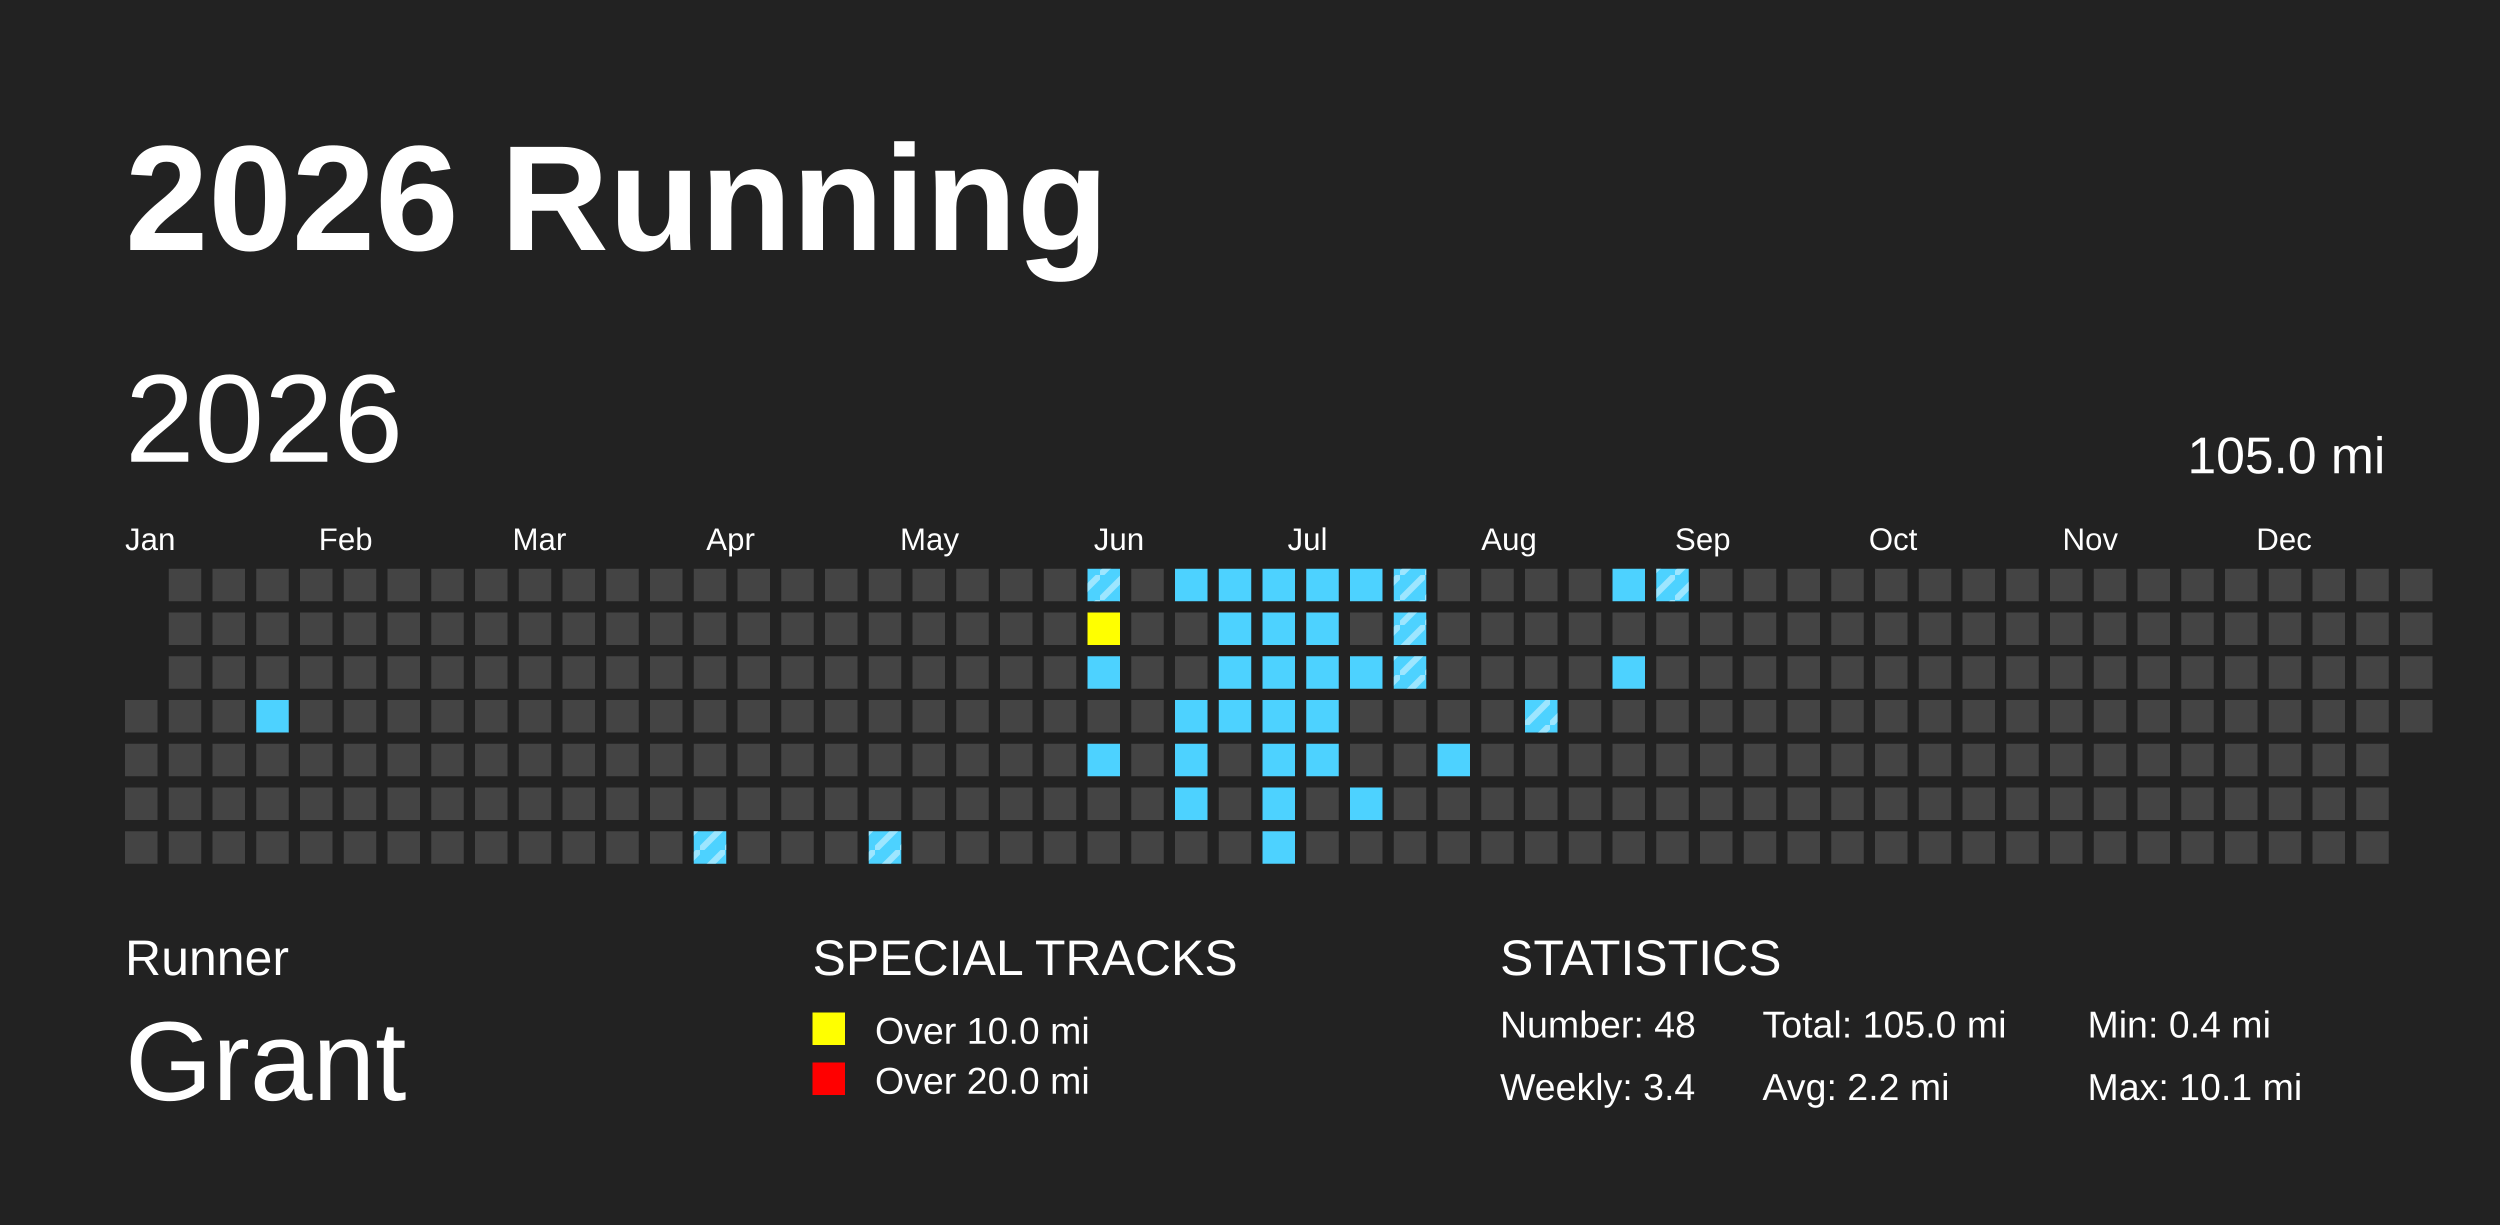
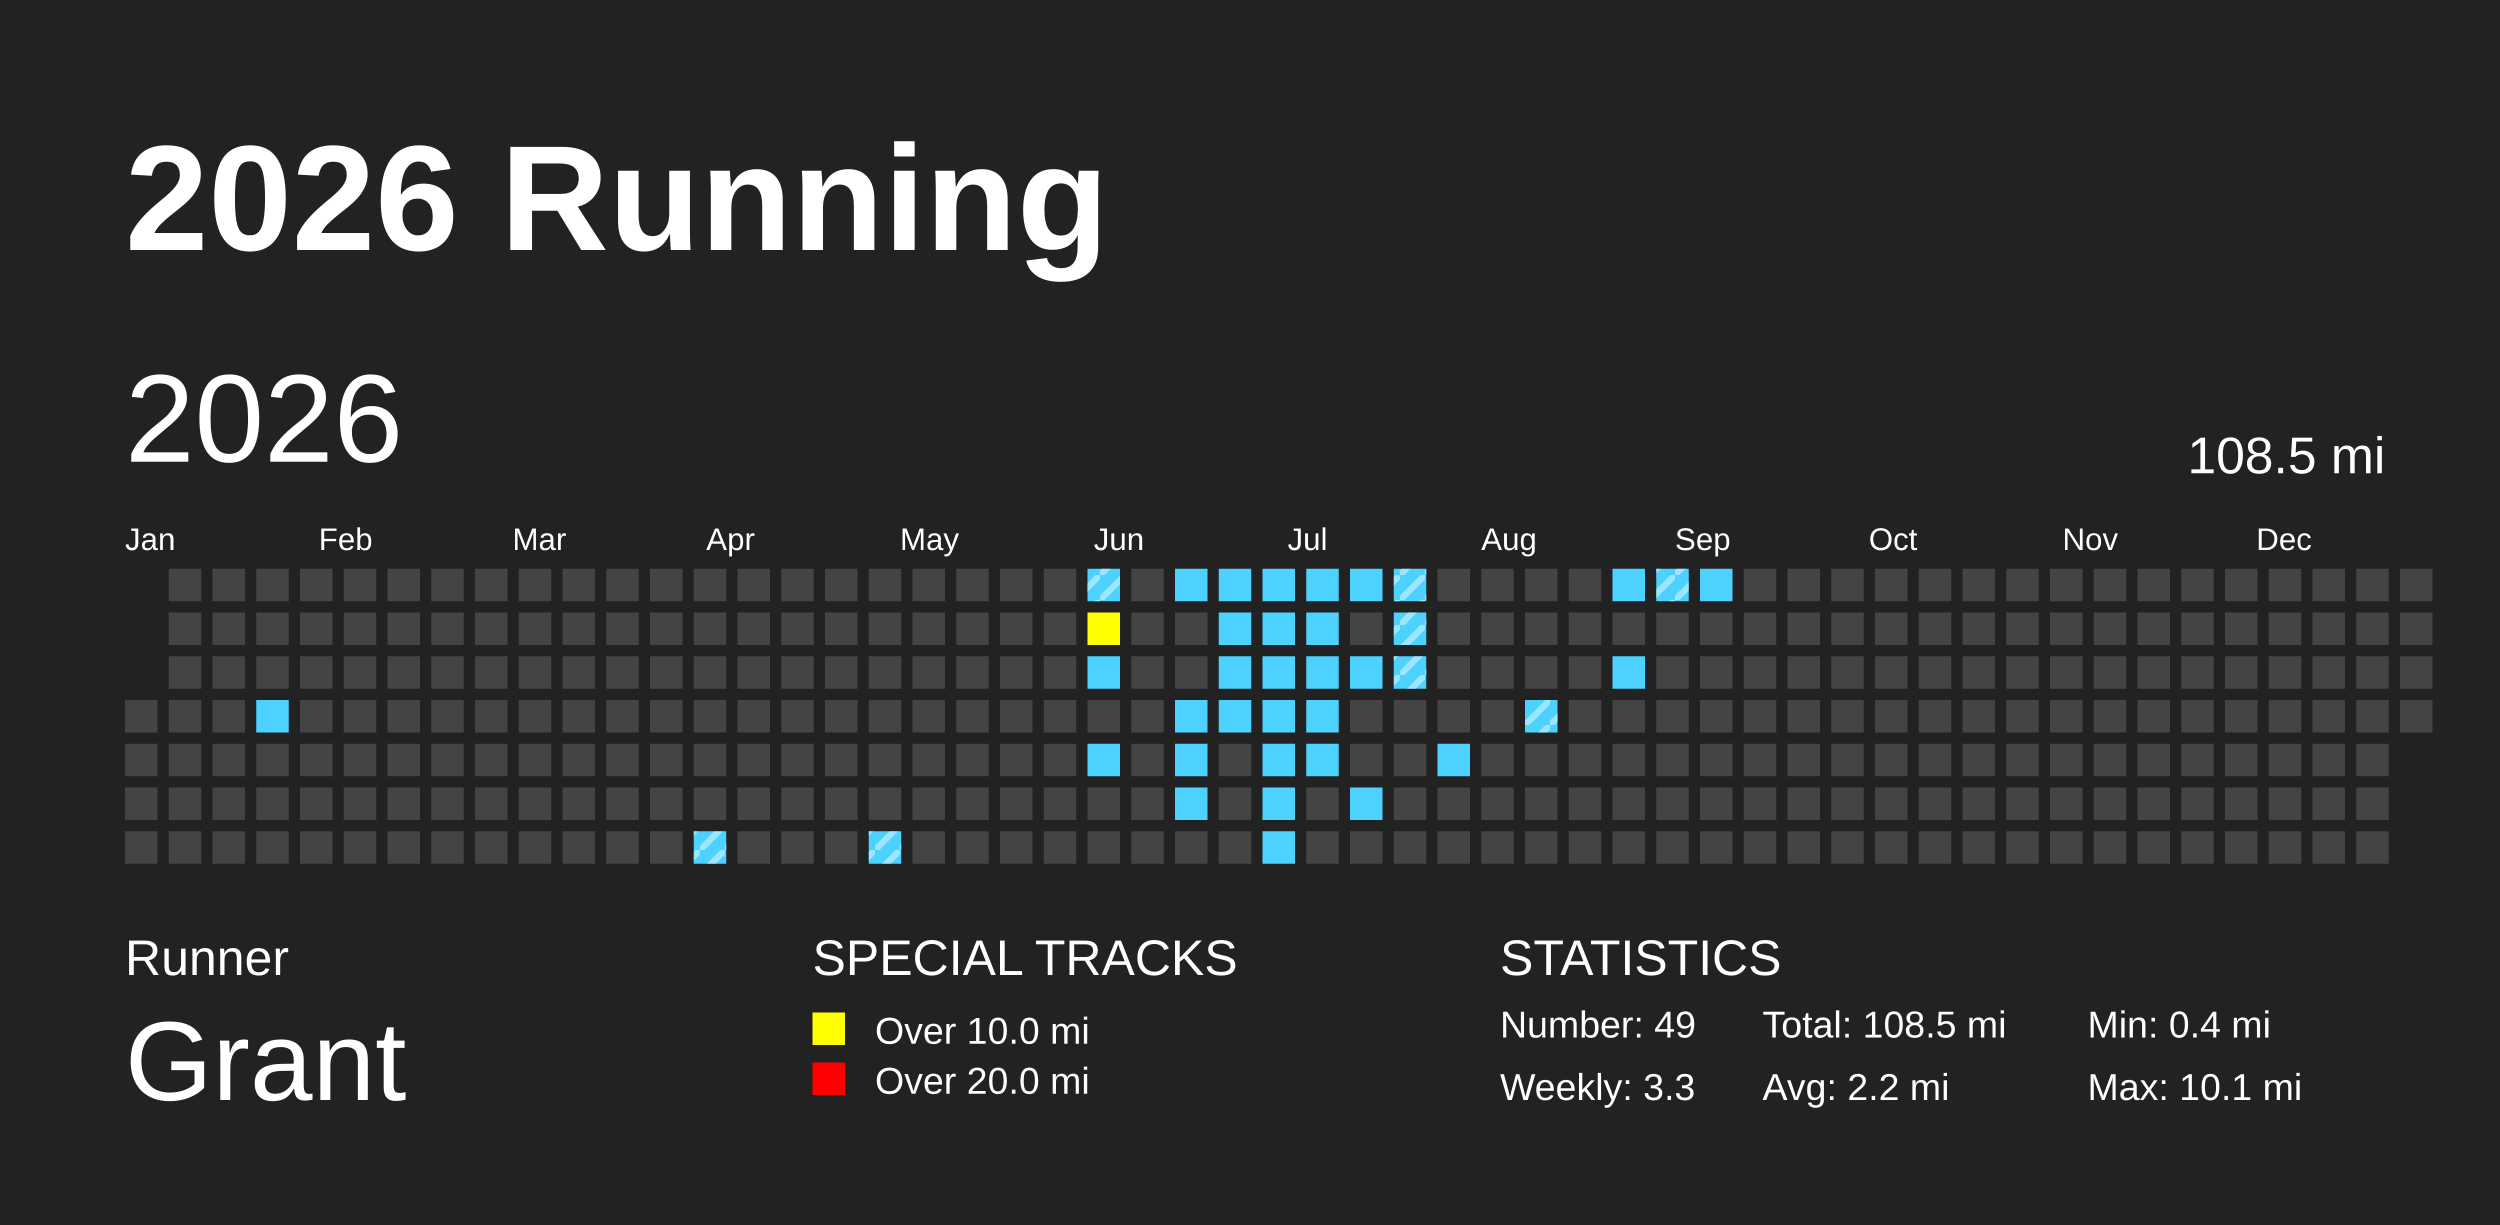
<svg xmlns="http://www.w3.org/2000/svg" baseProfile="full" height="98mm" version="1.1" viewBox="0,0,200,98" width="200mm">
  <defs>
    <pattern height="2" id="indoor-stripe" patternUnits="userSpaceOnUse" width="2">
      <line stroke="white" stroke-opacity="0.45" stroke-width="0.5" x1="0" x2="2" y1="2" y2="0" />
    </pattern>
  </defs>
  <rect fill="#222222" height="98" width="200" x="0" y="0" />
  <text fill="#FFFFFF" style="font-size:12px; font-family:Arial; font-weight:bold;" x="10" y="20">2026 Running</text>
  <text fill="#FFFFFF" style="font-size:4px; font-family:Arial" x="10" y="78">Runner</text>
  <text fill="#FFFFFF" style="font-size:9px; font-family:Arial" x="10" y="88">Grant</text>
  <text fill="#FFFFFF" style="font-size:4px; font-family:Arial" x="65" y="78">SPECIAL TRACKS</text>
  <rect fill="yellow" height="2.6" width="2.6" x="65" y="81" />
  <text fill="#FFFFFF" style="font-size:3px; font-family:Arial" x="70" y="83.5">Over 10.0 mi</text>
  <rect fill="red" height="2.6" width="2.6" x="65" y="85" />
  <text fill="#FFFFFF" style="font-size:3px; font-family:Arial" x="70" y="87.5">Over 20.0 mi</text>
  <text fill="#FFFFFF" style="font-size:4px; font-family:Arial" x="120" y="78">STATISTICS</text>
-   <text fill="#FFFFFF" style="font-size:3px; font-family:Arial" x="120" y="83">Number: 48</text>
-   <text fill="#FFFFFF" style="font-size:3px; font-family:Arial" x="120" y="88">Weekly: 3.4</text>
-   <text fill="#FFFFFF" style="font-size:3px; font-family:Arial" x="141" y="83">Total: 105.0 mi</text>
+   <text fill="#FFFFFF" style="font-size:3px; font-family:Arial" x="120" y="83">Number: 49</text>
+   <text fill="#FFFFFF" style="font-size:3px; font-family:Arial" x="120" y="88">Weekly: 3.3</text>
+   <text fill="#FFFFFF" style="font-size:3px; font-family:Arial" x="141" y="83">Total: 108.5 mi</text>
  <text fill="#FFFFFF" style="font-size:3px; font-family:Arial" x="141" y="88">Avg: 2.2 mi</text>
  <text fill="#FFFFFF" style="font-size:3px; font-family:Arial" x="167" y="83">Min: 0.4 mi</text>
  <text fill="#FFFFFF" style="font-size:3px; font-family:Arial" x="167" y="88">Max: 10.1 mi</text>
  <text dominant-baseline="hanging" fill="#FFFFFF" style="font-size:10.0px; font-family:Arial;" x="10" y="30">2026</text>
-   <text dominant-baseline="hanging" fill="#FFFFFF" style="font-size:4.125px; font-family:Arial;" x="175" y="35">105.0 mi</text>
+   <text dominant-baseline="hanging" fill="#FFFFFF" style="font-size:4.125px; font-family:Arial;" x="175" y="35">108.5 mi</text>
  <text fill="#FFFFFF" style="font-size:2.5px; font-family:Arial" x="10.0" y="44">Jan</text>
  <text fill="#FFFFFF" style="font-size:2.5px; font-family:Arial" x="25.5" y="44">Feb</text>
  <text fill="#FFFFFF" style="font-size:2.5px; font-family:Arial" x="41.0" y="44">Mar</text>
  <text fill="#FFFFFF" style="font-size:2.5px; font-family:Arial" x="56.5" y="44">Apr</text>
  <text fill="#FFFFFF" style="font-size:2.5px; font-family:Arial" x="72.0" y="44">May</text>
  <text fill="#FFFFFF" style="font-size:2.5px; font-family:Arial" x="87.5" y="44">Jun</text>
  <text fill="#FFFFFF" style="font-size:2.5px; font-family:Arial" x="103.0" y="44">Jul</text>
  <text fill="#FFFFFF" style="font-size:2.5px; font-family:Arial" x="118.5" y="44">Aug</text>
  <text fill="#FFFFFF" style="font-size:2.5px; font-family:Arial" x="134.0" y="44">Sep</text>
  <text fill="#FFFFFF" style="font-size:2.5px; font-family:Arial" x="149.5" y="44">Oct</text>
  <text fill="#FFFFFF" style="font-size:2.5px; font-family:Arial" x="165.0" y="44">Nov</text>
  <text fill="#FFFFFF" style="font-size:2.5px; font-family:Arial" x="180.5" y="44">Dec</text>
  <rect fill="#444444" height="2.6" width="2.6" x="10.0" y="56.0" />
  <rect fill="#444444" height="2.6" width="2.6" x="10.0" y="59.5" />
  <rect fill="#444444" height="2.6" width="2.6" x="10.0" y="63.0" />
  <rect fill="#444444" height="2.6" width="2.6" x="10.0" y="66.5" />
  <rect fill="#444444" height="2.6" width="2.6" x="13.5" y="45.5" />
  <rect fill="#444444" height="2.6" width="2.6" x="13.5" y="49.0" />
  <rect fill="#444444" height="2.6" width="2.6" x="13.5" y="52.5" />
  <rect fill="#444444" height="2.6" width="2.6" x="13.5" y="56.0" />
  <rect fill="#444444" height="2.6" width="2.6" x="13.5" y="59.5" />
  <rect fill="#444444" height="2.6" width="2.6" x="13.5" y="63.0" />
  <rect fill="#444444" height="2.6" width="2.6" x="13.5" y="66.5" />
  <rect fill="#444444" height="2.6" width="2.6" x="17.0" y="45.5" />
  <rect fill="#444444" height="2.6" width="2.6" x="17.0" y="49.0" />
  <rect fill="#444444" height="2.6" width="2.6" x="17.0" y="52.5" />
  <rect fill="#444444" height="2.6" width="2.6" x="17.0" y="56.0" />
  <rect fill="#444444" height="2.6" width="2.6" x="17.0" y="59.5" />
  <rect fill="#444444" height="2.6" width="2.6" x="17.0" y="63.0" />
  <rect fill="#444444" height="2.6" width="2.6" x="17.0" y="66.5" />
  <rect fill="#444444" height="2.6" width="2.6" x="20.5" y="45.5" />
  <rect fill="#444444" height="2.6" width="2.6" x="20.5" y="49.0" />
  <rect fill="#444444" height="2.6" width="2.6" x="20.5" y="52.5" />
  <rect fill="#4DD2FF" height="2.6" width="2.6" x="20.5" y="56.0" />
  <rect fill="#444444" height="2.6" width="2.6" x="20.5" y="59.5" />
  <rect fill="#444444" height="2.6" width="2.6" x="20.5" y="63.0" />
  <rect fill="#444444" height="2.6" width="2.6" x="20.5" y="66.5" />
  <rect fill="#444444" height="2.6" width="2.6" x="24.0" y="45.5" />
  <rect fill="#444444" height="2.6" width="2.6" x="24.0" y="49.0" />
  <rect fill="#444444" height="2.6" width="2.6" x="24.0" y="52.5" />
  <rect fill="#444444" height="2.6" width="2.6" x="24.0" y="56.0" />
  <rect fill="#444444" height="2.6" width="2.6" x="24.0" y="59.5" />
  <rect fill="#444444" height="2.6" width="2.6" x="24.0" y="63.0" />
  <rect fill="#444444" height="2.6" width="2.6" x="24.0" y="66.5" />
  <rect fill="#444444" height="2.6" width="2.6" x="27.5" y="45.5" />
  <rect fill="#444444" height="2.6" width="2.6" x="27.5" y="49.0" />
  <rect fill="#444444" height="2.6" width="2.6" x="27.5" y="52.5" />
  <rect fill="#444444" height="2.6" width="2.6" x="27.5" y="56.0" />
  <rect fill="#444444" height="2.6" width="2.6" x="27.5" y="59.5" />
  <rect fill="#444444" height="2.6" width="2.6" x="27.5" y="63.0" />
  <rect fill="#444444" height="2.6" width="2.6" x="27.5" y="66.5" />
  <rect fill="#444444" height="2.6" width="2.6" x="31.0" y="45.5" />
  <rect fill="#444444" height="2.6" width="2.6" x="31.0" y="49.0" />
  <rect fill="#444444" height="2.6" width="2.6" x="31.0" y="52.5" />
  <rect fill="#444444" height="2.6" width="2.6" x="31.0" y="56.0" />
  <rect fill="#444444" height="2.6" width="2.6" x="31.0" y="59.5" />
  <rect fill="#444444" height="2.6" width="2.6" x="31.0" y="63.0" />
  <rect fill="#444444" height="2.6" width="2.6" x="31.0" y="66.5" />
  <rect fill="#444444" height="2.6" width="2.6" x="34.5" y="45.5" />
  <rect fill="#444444" height="2.6" width="2.6" x="34.5" y="49.0" />
  <rect fill="#444444" height="2.6" width="2.6" x="34.5" y="52.5" />
  <rect fill="#444444" height="2.6" width="2.6" x="34.5" y="56.0" />
  <rect fill="#444444" height="2.6" width="2.6" x="34.5" y="59.5" />
  <rect fill="#444444" height="2.6" width="2.6" x="34.5" y="63.0" />
  <rect fill="#444444" height="2.6" width="2.6" x="34.5" y="66.5" />
  <rect fill="#444444" height="2.6" width="2.6" x="38.0" y="45.5" />
  <rect fill="#444444" height="2.6" width="2.6" x="38.0" y="49.0" />
  <rect fill="#444444" height="2.6" width="2.6" x="38.0" y="52.5" />
  <rect fill="#444444" height="2.6" width="2.6" x="38.0" y="56.0" />
  <rect fill="#444444" height="2.6" width="2.6" x="38.0" y="59.5" />
  <rect fill="#444444" height="2.6" width="2.6" x="38.0" y="63.0" />
  <rect fill="#444444" height="2.6" width="2.6" x="38.0" y="66.5" />
  <rect fill="#444444" height="2.6" width="2.6" x="41.5" y="45.5" />
  <rect fill="#444444" height="2.6" width="2.6" x="41.5" y="49.0" />
  <rect fill="#444444" height="2.6" width="2.6" x="41.5" y="52.5" />
  <rect fill="#444444" height="2.6" width="2.6" x="41.5" y="56.0" />
  <rect fill="#444444" height="2.6" width="2.6" x="41.5" y="59.5" />
  <rect fill="#444444" height="2.6" width="2.6" x="41.5" y="63.0" />
  <rect fill="#444444" height="2.6" width="2.6" x="41.5" y="66.5" />
  <rect fill="#444444" height="2.6" width="2.6" x="45.0" y="45.5" />
  <rect fill="#444444" height="2.6" width="2.6" x="45.0" y="49.0" />
  <rect fill="#444444" height="2.6" width="2.6" x="45.0" y="52.5" />
  <rect fill="#444444" height="2.6" width="2.6" x="45.0" y="56.0" />
  <rect fill="#444444" height="2.6" width="2.6" x="45.0" y="59.5" />
  <rect fill="#444444" height="2.6" width="2.6" x="45.0" y="63.0" />
  <rect fill="#444444" height="2.6" width="2.6" x="45.0" y="66.5" />
  <rect fill="#444444" height="2.6" width="2.6" x="48.5" y="45.5" />
  <rect fill="#444444" height="2.6" width="2.6" x="48.5" y="49.0" />
  <rect fill="#444444" height="2.6" width="2.6" x="48.5" y="52.5" />
  <rect fill="#444444" height="2.6" width="2.6" x="48.5" y="56.0" />
  <rect fill="#444444" height="2.6" width="2.6" x="48.5" y="59.5" />
  <rect fill="#444444" height="2.6" width="2.6" x="48.5" y="63.0" />
  <rect fill="#444444" height="2.6" width="2.6" x="48.5" y="66.5" />
  <rect fill="#444444" height="2.6" width="2.6" x="52.0" y="45.5" />
  <rect fill="#444444" height="2.6" width="2.6" x="52.0" y="49.0" />
  <rect fill="#444444" height="2.6" width="2.6" x="52.0" y="52.5" />
  <rect fill="#444444" height="2.6" width="2.6" x="52.0" y="56.0" />
  <rect fill="#444444" height="2.6" width="2.6" x="52.0" y="59.5" />
  <rect fill="#444444" height="2.6" width="2.6" x="52.0" y="63.0" />
  <rect fill="#444444" height="2.6" width="2.6" x="52.0" y="66.5" />
  <rect fill="#444444" height="2.6" width="2.6" x="55.5" y="45.5" />
  <rect fill="#444444" height="2.6" width="2.6" x="55.5" y="49.0" />
  <rect fill="#444444" height="2.6" width="2.6" x="55.5" y="52.5" />
  <rect fill="#444444" height="2.6" width="2.6" x="55.5" y="56.0" />
  <rect fill="#444444" height="2.6" width="2.6" x="55.5" y="59.5" />
  <rect fill="#444444" height="2.6" width="2.6" x="55.5" y="63.0" />
  <rect fill="#4DD2FF" height="2.6" width="2.6" x="55.5" y="66.5" />
  <rect fill="url(#indoor-stripe)" height="2.6" style="pointer-events: none;" width="2.6" x="55.5" y="66.5" />
  <rect fill="#444444" height="2.6" width="2.6" x="59.0" y="45.5" />
  <rect fill="#444444" height="2.6" width="2.6" x="59.0" y="49.0" />
  <rect fill="#444444" height="2.6" width="2.6" x="59.0" y="52.5" />
  <rect fill="#444444" height="2.6" width="2.6" x="59.0" y="56.0" />
  <rect fill="#444444" height="2.6" width="2.6" x="59.0" y="59.5" />
  <rect fill="#444444" height="2.6" width="2.6" x="59.0" y="63.0" />
  <rect fill="#444444" height="2.6" width="2.6" x="59.0" y="66.5" />
  <rect fill="#444444" height="2.6" width="2.6" x="62.5" y="45.5" />
  <rect fill="#444444" height="2.6" width="2.6" x="62.5" y="49.0" />
  <rect fill="#444444" height="2.6" width="2.6" x="62.5" y="52.5" />
  <rect fill="#444444" height="2.6" width="2.6" x="62.5" y="56.0" />
  <rect fill="#444444" height="2.6" width="2.6" x="62.5" y="59.5" />
  <rect fill="#444444" height="2.6" width="2.6" x="62.5" y="63.0" />
  <rect fill="#444444" height="2.6" width="2.6" x="62.5" y="66.5" />
  <rect fill="#444444" height="2.6" width="2.6" x="66.0" y="45.5" />
  <rect fill="#444444" height="2.6" width="2.6" x="66.0" y="49.0" />
  <rect fill="#444444" height="2.6" width="2.6" x="66.0" y="52.5" />
  <rect fill="#444444" height="2.6" width="2.6" x="66.0" y="56.0" />
  <rect fill="#444444" height="2.6" width="2.6" x="66.0" y="59.5" />
  <rect fill="#444444" height="2.6" width="2.6" x="66.0" y="63.0" />
  <rect fill="#444444" height="2.6" width="2.6" x="66.0" y="66.5" />
  <rect fill="#444444" height="2.6" width="2.6" x="69.5" y="45.5" />
  <rect fill="#444444" height="2.6" width="2.6" x="69.5" y="49.0" />
  <rect fill="#444444" height="2.6" width="2.6" x="69.5" y="52.5" />
  <rect fill="#444444" height="2.6" width="2.6" x="69.5" y="56.0" />
  <rect fill="#444444" height="2.6" width="2.6" x="69.5" y="59.5" />
  <rect fill="#444444" height="2.6" width="2.6" x="69.5" y="63.0" />
  <rect fill="#4DD2FF" height="2.6" width="2.6" x="69.5" y="66.5" />
  <rect fill="url(#indoor-stripe)" height="2.6" style="pointer-events: none;" width="2.6" x="69.5" y="66.5" />
  <rect fill="#444444" height="2.6" width="2.6" x="73.0" y="45.5" />
  <rect fill="#444444" height="2.6" width="2.6" x="73.0" y="49.0" />
  <rect fill="#444444" height="2.6" width="2.6" x="73.0" y="52.5" />
  <rect fill="#444444" height="2.6" width="2.6" x="73.0" y="56.0" />
  <rect fill="#444444" height="2.6" width="2.6" x="73.0" y="59.5" />
  <rect fill="#444444" height="2.6" width="2.6" x="73.0" y="63.0" />
  <rect fill="#444444" height="2.6" width="2.6" x="73.0" y="66.5" />
  <rect fill="#444444" height="2.6" width="2.6" x="76.5" y="45.5" />
  <rect fill="#444444" height="2.6" width="2.6" x="76.5" y="49.0" />
  <rect fill="#444444" height="2.6" width="2.6" x="76.5" y="52.5" />
  <rect fill="#444444" height="2.6" width="2.6" x="76.5" y="56.0" />
  <rect fill="#444444" height="2.6" width="2.6" x="76.5" y="59.5" />
  <rect fill="#444444" height="2.6" width="2.6" x="76.5" y="63.0" />
  <rect fill="#444444" height="2.6" width="2.6" x="76.5" y="66.5" />
  <rect fill="#444444" height="2.6" width="2.6" x="80.0" y="45.5" />
  <rect fill="#444444" height="2.6" width="2.6" x="80.0" y="49.0" />
  <rect fill="#444444" height="2.6" width="2.6" x="80.0" y="52.5" />
  <rect fill="#444444" height="2.6" width="2.6" x="80.0" y="56.0" />
  <rect fill="#444444" height="2.6" width="2.6" x="80.0" y="59.5" />
  <rect fill="#444444" height="2.6" width="2.6" x="80.0" y="63.0" />
  <rect fill="#444444" height="2.6" width="2.6" x="80.0" y="66.5" />
  <rect fill="#444444" height="2.6" width="2.6" x="83.5" y="45.5" />
  <rect fill="#444444" height="2.6" width="2.6" x="83.5" y="49.0" />
  <rect fill="#444444" height="2.6" width="2.6" x="83.5" y="52.5" />
  <rect fill="#444444" height="2.6" width="2.6" x="83.5" y="56.0" />
  <rect fill="#444444" height="2.6" width="2.6" x="83.5" y="59.5" />
  <rect fill="#444444" height="2.6" width="2.6" x="83.5" y="63.0" />
  <rect fill="#444444" height="2.6" width="2.6" x="83.5" y="66.5" />
  <rect fill="#4DD2FF" height="2.6" width="2.6" x="87.0" y="45.5" />
  <rect fill="url(#indoor-stripe)" height="2.6" style="pointer-events: none;" width="2.6" x="87.0" y="45.5" />
  <rect fill="yellow" height="2.6" width="2.6" x="87.0" y="49.0" />
  <rect fill="#4DD2FF" height="2.6" width="2.6" x="87.0" y="52.5" />
  <rect fill="#444444" height="2.6" width="2.6" x="87.0" y="56.0" />
  <rect fill="#4DD2FF" height="2.6" width="2.6" x="87.0" y="59.5" />
  <rect fill="#444444" height="2.6" width="2.6" x="87.0" y="63.0" />
  <rect fill="#444444" height="2.6" width="2.6" x="87.0" y="66.5" />
  <rect fill="#444444" height="2.6" width="2.6" x="90.5" y="45.5" />
  <rect fill="#444444" height="2.6" width="2.6" x="90.5" y="49.0" />
  <rect fill="#444444" height="2.6" width="2.6" x="90.5" y="52.5" />
  <rect fill="#444444" height="2.6" width="2.6" x="90.5" y="56.0" />
  <rect fill="#444444" height="2.6" width="2.6" x="90.5" y="59.5" />
  <rect fill="#444444" height="2.6" width="2.6" x="90.5" y="63.0" />
  <rect fill="#444444" height="2.6" width="2.6" x="90.5" y="66.5" />
  <rect fill="#4DD2FF" height="2.6" width="2.6" x="94.0" y="45.5" />
  <rect fill="#444444" height="2.6" width="2.6" x="94.0" y="49.0" />
  <rect fill="#444444" height="2.6" width="2.6" x="94.0" y="52.5" />
  <rect fill="#4DD2FF" height="2.6" width="2.6" x="94.0" y="56.0" />
  <rect fill="#4DD2FF" height="2.6" width="2.6" x="94.0" y="59.5" />
  <rect fill="#4DD2FF" height="2.6" width="2.6" x="94.0" y="63.0" />
  <rect fill="#444444" height="2.6" width="2.6" x="94.0" y="66.5" />
  <rect fill="#4DD2FF" height="2.6" width="2.6" x="97.5" y="45.5" />
  <rect fill="#4DD2FF" height="2.6" width="2.6" x="97.5" y="49.0" />
  <rect fill="#4DD2FF" height="2.6" width="2.6" x="97.5" y="52.5" />
  <rect fill="#4DD2FF" height="2.6" width="2.6" x="97.5" y="56.0" />
  <rect fill="#444444" height="2.6" width="2.6" x="97.5" y="59.5" />
  <rect fill="#444444" height="2.6" width="2.6" x="97.5" y="63.0" />
  <rect fill="#444444" height="2.6" width="2.6" x="97.5" y="66.5" />
  <rect fill="#4DD2FF" height="2.6" width="2.6" x="101.0" y="45.5" />
  <rect fill="#4DD2FF" height="2.6" width="2.6" x="101.0" y="49.0" />
  <rect fill="#4DD2FF" height="2.6" width="2.6" x="101.0" y="52.5" />
  <rect fill="#4DD2FF" height="2.6" width="2.6" x="101.0" y="56.0" />
  <rect fill="#4DD2FF" height="2.6" width="2.6" x="101.0" y="59.5" />
  <rect fill="#4DD2FF" height="2.6" width="2.6" x="101.0" y="63.0" />
  <rect fill="#4DD2FF" height="2.6" width="2.6" x="101.0" y="66.5" />
  <rect fill="#4DD2FF" height="2.6" width="2.6" x="104.5" y="45.5" />
  <rect fill="#4DD2FF" height="2.6" width="2.6" x="104.5" y="49.0" />
  <rect fill="#4DD2FF" height="2.6" width="2.6" x="104.5" y="52.5" />
  <rect fill="#4DD2FF" height="2.6" width="2.6" x="104.5" y="56.0" />
  <rect fill="#4DD2FF" height="2.6" width="2.6" x="104.5" y="59.5" />
  <rect fill="#444444" height="2.6" width="2.6" x="104.5" y="63.0" />
  <rect fill="#444444" height="2.6" width="2.6" x="104.5" y="66.5" />
  <rect fill="#4DD2FF" height="2.6" width="2.6" x="108.0" y="45.5" />
  <rect fill="#444444" height="2.6" width="2.6" x="108.0" y="49.0" />
  <rect fill="#4DD2FF" height="2.6" width="2.6" x="108.0" y="52.5" />
  <rect fill="#444444" height="2.6" width="2.6" x="108.0" y="56.0" />
  <rect fill="#444444" height="2.6" width="2.6" x="108.0" y="59.5" />
  <rect fill="#4DD2FF" height="2.6" width="2.6" x="108.0" y="63.0" />
  <rect fill="#444444" height="2.6" width="2.6" x="108.0" y="66.5" />
  <rect fill="#4DD2FF" height="2.6" width="2.6" x="111.5" y="45.5" />
  <rect fill="url(#indoor-stripe)" height="2.6" style="pointer-events: none;" width="2.6" x="111.5" y="45.5" />
  <rect fill="#4DD2FF" height="2.6" width="2.6" x="111.5" y="49.0" />
  <rect fill="url(#indoor-stripe)" height="2.6" style="pointer-events: none;" width="2.6" x="111.5" y="49.0" />
  <rect fill="#4DD2FF" height="2.6" width="2.6" x="111.5" y="52.5" />
  <rect fill="url(#indoor-stripe)" height="2.6" style="pointer-events: none;" width="2.6" x="111.5" y="52.5" />
  <rect fill="#444444" height="2.6" width="2.6" x="111.5" y="56.0" />
  <rect fill="#444444" height="2.6" width="2.6" x="111.5" y="59.5" />
  <rect fill="#444444" height="2.6" width="2.6" x="111.5" y="63.0" />
  <rect fill="#444444" height="2.6" width="2.6" x="111.5" y="66.5" />
  <rect fill="#444444" height="2.6" width="2.6" x="115.0" y="45.5" />
  <rect fill="#444444" height="2.6" width="2.6" x="115.0" y="49.0" />
  <rect fill="#444444" height="2.6" width="2.6" x="115.0" y="52.5" />
  <rect fill="#444444" height="2.6" width="2.6" x="115.0" y="56.0" />
  <rect fill="#4DD2FF" height="2.6" width="2.6" x="115.0" y="59.5" />
  <rect fill="#444444" height="2.6" width="2.6" x="115.0" y="63.0" />
  <rect fill="#444444" height="2.6" width="2.6" x="115.0" y="66.5" />
  <rect fill="#444444" height="2.6" width="2.6" x="118.5" y="45.5" />
  <rect fill="#444444" height="2.6" width="2.6" x="118.5" y="49.0" />
  <rect fill="#444444" height="2.6" width="2.6" x="118.5" y="52.5" />
  <rect fill="#444444" height="2.6" width="2.6" x="118.5" y="56.0" />
  <rect fill="#444444" height="2.6" width="2.6" x="118.5" y="59.5" />
  <rect fill="#444444" height="2.6" width="2.6" x="118.5" y="63.0" />
  <rect fill="#444444" height="2.6" width="2.6" x="118.5" y="66.5" />
  <rect fill="#444444" height="2.6" width="2.6" x="122.0" y="45.5" />
  <rect fill="#444444" height="2.6" width="2.6" x="122.0" y="49.0" />
  <rect fill="#444444" height="2.6" width="2.6" x="122.0" y="52.5" />
  <rect fill="#4DD2FF" height="2.6" width="2.6" x="122.0" y="56.0" />
  <rect fill="url(#indoor-stripe)" height="2.6" style="pointer-events: none;" width="2.6" x="122.0" y="56.0" />
  <rect fill="#444444" height="2.6" width="2.6" x="122.0" y="59.5" />
  <rect fill="#444444" height="2.6" width="2.6" x="122.0" y="63.0" />
  <rect fill="#444444" height="2.6" width="2.6" x="122.0" y="66.5" />
  <rect fill="#444444" height="2.6" width="2.6" x="125.5" y="45.5" />
  <rect fill="#444444" height="2.6" width="2.6" x="125.5" y="49.0" />
  <rect fill="#444444" height="2.6" width="2.6" x="125.5" y="52.5" />
  <rect fill="#444444" height="2.6" width="2.6" x="125.5" y="56.0" />
  <rect fill="#444444" height="2.6" width="2.6" x="125.5" y="59.5" />
  <rect fill="#444444" height="2.6" width="2.6" x="125.5" y="63.0" />
  <rect fill="#444444" height="2.6" width="2.6" x="125.5" y="66.5" />
  <rect fill="#4DD2FF" height="2.6" width="2.6" x="129.0" y="45.5" />
  <rect fill="#444444" height="2.6" width="2.6" x="129.0" y="49.0" />
  <rect fill="#4DD2FF" height="2.6" width="2.6" x="129.0" y="52.5" />
  <rect fill="#444444" height="2.6" width="2.6" x="129.0" y="56.0" />
  <rect fill="#444444" height="2.6" width="2.6" x="129.0" y="59.5" />
  <rect fill="#444444" height="2.6" width="2.6" x="129.0" y="63.0" />
  <rect fill="#444444" height="2.6" width="2.6" x="129.0" y="66.5" />
  <rect fill="#4DD2FF" height="2.6" width="2.6" x="132.5" y="45.5" />
  <rect fill="url(#indoor-stripe)" height="2.6" style="pointer-events: none;" width="2.6" x="132.5" y="45.5" />
  <rect fill="#444444" height="2.6" width="2.6" x="132.5" y="49.0" />
  <rect fill="#444444" height="2.6" width="2.6" x="132.5" y="52.5" />
  <rect fill="#444444" height="2.6" width="2.6" x="132.5" y="56.0" />
  <rect fill="#444444" height="2.6" width="2.6" x="132.5" y="59.5" />
  <rect fill="#444444" height="2.6" width="2.6" x="132.5" y="63.0" />
  <rect fill="#444444" height="2.6" width="2.6" x="132.5" y="66.5" />
-   <rect fill="#444444" height="2.6" width="2.6" x="136.0" y="45.5" />
+   <rect fill="#4DD2FF" height="2.6" width="2.6" x="136.0" y="45.5" />
  <rect fill="#444444" height="2.6" width="2.6" x="136.0" y="49.0" />
  <rect fill="#444444" height="2.6" width="2.6" x="136.0" y="52.5" />
  <rect fill="#444444" height="2.6" width="2.6" x="136.0" y="56.0" />
  <rect fill="#444444" height="2.6" width="2.6" x="136.0" y="59.5" />
  <rect fill="#444444" height="2.6" width="2.6" x="136.0" y="63.0" />
  <rect fill="#444444" height="2.6" width="2.6" x="136.0" y="66.5" />
  <rect fill="#444444" height="2.6" width="2.6" x="139.5" y="45.5" />
  <rect fill="#444444" height="2.6" width="2.6" x="139.5" y="49.0" />
  <rect fill="#444444" height="2.6" width="2.6" x="139.5" y="52.5" />
  <rect fill="#444444" height="2.6" width="2.6" x="139.5" y="56.0" />
  <rect fill="#444444" height="2.6" width="2.6" x="139.5" y="59.5" />
  <rect fill="#444444" height="2.6" width="2.6" x="139.5" y="63.0" />
  <rect fill="#444444" height="2.6" width="2.6" x="139.5" y="66.5" />
  <rect fill="#444444" height="2.6" width="2.6" x="143.0" y="45.5" />
  <rect fill="#444444" height="2.6" width="2.6" x="143.0" y="49.0" />
  <rect fill="#444444" height="2.6" width="2.6" x="143.0" y="52.5" />
  <rect fill="#444444" height="2.6" width="2.6" x="143.0" y="56.0" />
  <rect fill="#444444" height="2.6" width="2.6" x="143.0" y="59.5" />
  <rect fill="#444444" height="2.6" width="2.6" x="143.0" y="63.0" />
  <rect fill="#444444" height="2.6" width="2.6" x="143.0" y="66.5" />
  <rect fill="#444444" height="2.6" width="2.6" x="146.5" y="45.5" />
  <rect fill="#444444" height="2.6" width="2.6" x="146.5" y="49.0" />
  <rect fill="#444444" height="2.6" width="2.6" x="146.5" y="52.5" />
  <rect fill="#444444" height="2.6" width="2.6" x="146.5" y="56.0" />
  <rect fill="#444444" height="2.6" width="2.6" x="146.5" y="59.5" />
  <rect fill="#444444" height="2.6" width="2.6" x="146.5" y="63.0" />
  <rect fill="#444444" height="2.6" width="2.6" x="146.5" y="66.5" />
  <rect fill="#444444" height="2.6" width="2.6" x="150.0" y="45.5" />
  <rect fill="#444444" height="2.6" width="2.6" x="150.0" y="49.0" />
  <rect fill="#444444" height="2.6" width="2.6" x="150.0" y="52.5" />
  <rect fill="#444444" height="2.6" width="2.6" x="150.0" y="56.0" />
  <rect fill="#444444" height="2.6" width="2.6" x="150.0" y="59.5" />
  <rect fill="#444444" height="2.6" width="2.6" x="150.0" y="63.0" />
  <rect fill="#444444" height="2.6" width="2.6" x="150.0" y="66.5" />
  <rect fill="#444444" height="2.6" width="2.6" x="153.5" y="45.5" />
  <rect fill="#444444" height="2.6" width="2.6" x="153.5" y="49.0" />
  <rect fill="#444444" height="2.6" width="2.6" x="153.5" y="52.5" />
  <rect fill="#444444" height="2.6" width="2.6" x="153.5" y="56.0" />
  <rect fill="#444444" height="2.6" width="2.6" x="153.5" y="59.5" />
  <rect fill="#444444" height="2.6" width="2.6" x="153.5" y="63.0" />
  <rect fill="#444444" height="2.6" width="2.6" x="153.5" y="66.5" />
  <rect fill="#444444" height="2.6" width="2.6" x="157.0" y="45.5" />
  <rect fill="#444444" height="2.6" width="2.6" x="157.0" y="49.0" />
  <rect fill="#444444" height="2.6" width="2.6" x="157.0" y="52.5" />
  <rect fill="#444444" height="2.6" width="2.6" x="157.0" y="56.0" />
  <rect fill="#444444" height="2.6" width="2.6" x="157.0" y="59.5" />
  <rect fill="#444444" height="2.6" width="2.6" x="157.0" y="63.0" />
  <rect fill="#444444" height="2.6" width="2.6" x="157.0" y="66.5" />
  <rect fill="#444444" height="2.6" width="2.6" x="160.5" y="45.5" />
  <rect fill="#444444" height="2.6" width="2.6" x="160.5" y="49.0" />
  <rect fill="#444444" height="2.6" width="2.6" x="160.5" y="52.5" />
  <rect fill="#444444" height="2.6" width="2.6" x="160.5" y="56.0" />
  <rect fill="#444444" height="2.6" width="2.6" x="160.5" y="59.5" />
  <rect fill="#444444" height="2.6" width="2.6" x="160.5" y="63.0" />
  <rect fill="#444444" height="2.6" width="2.6" x="160.5" y="66.5" />
  <rect fill="#444444" height="2.6" width="2.6" x="164.0" y="45.5" />
  <rect fill="#444444" height="2.6" width="2.6" x="164.0" y="49.0" />
  <rect fill="#444444" height="2.6" width="2.6" x="164.0" y="52.5" />
  <rect fill="#444444" height="2.6" width="2.6" x="164.0" y="56.0" />
  <rect fill="#444444" height="2.6" width="2.6" x="164.0" y="59.5" />
  <rect fill="#444444" height="2.6" width="2.6" x="164.0" y="63.0" />
  <rect fill="#444444" height="2.6" width="2.6" x="164.0" y="66.5" />
  <rect fill="#444444" height="2.6" width="2.6" x="167.5" y="45.5" />
  <rect fill="#444444" height="2.6" width="2.6" x="167.5" y="49.0" />
  <rect fill="#444444" height="2.6" width="2.6" x="167.5" y="52.5" />
  <rect fill="#444444" height="2.6" width="2.6" x="167.5" y="56.0" />
  <rect fill="#444444" height="2.6" width="2.6" x="167.5" y="59.5" />
  <rect fill="#444444" height="2.6" width="2.6" x="167.5" y="63.0" />
  <rect fill="#444444" height="2.6" width="2.6" x="167.5" y="66.5" />
  <rect fill="#444444" height="2.6" width="2.6" x="171.0" y="45.5" />
  <rect fill="#444444" height="2.6" width="2.6" x="171.0" y="49.0" />
  <rect fill="#444444" height="2.6" width="2.6" x="171.0" y="52.5" />
  <rect fill="#444444" height="2.6" width="2.6" x="171.0" y="56.0" />
  <rect fill="#444444" height="2.6" width="2.6" x="171.0" y="59.5" />
  <rect fill="#444444" height="2.6" width="2.6" x="171.0" y="63.0" />
  <rect fill="#444444" height="2.6" width="2.6" x="171.0" y="66.5" />
  <rect fill="#444444" height="2.6" width="2.6" x="174.5" y="45.5" />
  <rect fill="#444444" height="2.6" width="2.6" x="174.5" y="49.0" />
  <rect fill="#444444" height="2.6" width="2.6" x="174.5" y="52.5" />
  <rect fill="#444444" height="2.6" width="2.6" x="174.5" y="56.0" />
  <rect fill="#444444" height="2.6" width="2.6" x="174.5" y="59.5" />
  <rect fill="#444444" height="2.6" width="2.6" x="174.5" y="63.0" />
  <rect fill="#444444" height="2.6" width="2.6" x="174.5" y="66.5" />
  <rect fill="#444444" height="2.6" width="2.6" x="178.0" y="45.5" />
  <rect fill="#444444" height="2.6" width="2.6" x="178.0" y="49.0" />
  <rect fill="#444444" height="2.6" width="2.6" x="178.0" y="52.5" />
  <rect fill="#444444" height="2.6" width="2.6" x="178.0" y="56.0" />
  <rect fill="#444444" height="2.6" width="2.6" x="178.0" y="59.5" />
  <rect fill="#444444" height="2.6" width="2.6" x="178.0" y="63.0" />
  <rect fill="#444444" height="2.6" width="2.6" x="178.0" y="66.5" />
  <rect fill="#444444" height="2.6" width="2.6" x="181.5" y="45.5" />
  <rect fill="#444444" height="2.6" width="2.6" x="181.5" y="49.0" />
  <rect fill="#444444" height="2.6" width="2.6" x="181.5" y="52.5" />
  <rect fill="#444444" height="2.6" width="2.6" x="181.5" y="56.0" />
  <rect fill="#444444" height="2.6" width="2.6" x="181.5" y="59.5" />
  <rect fill="#444444" height="2.6" width="2.6" x="181.5" y="63.0" />
  <rect fill="#444444" height="2.6" width="2.6" x="181.5" y="66.5" />
  <rect fill="#444444" height="2.6" width="2.6" x="185.0" y="45.5" />
  <rect fill="#444444" height="2.6" width="2.6" x="185.0" y="49.0" />
  <rect fill="#444444" height="2.6" width="2.6" x="185.0" y="52.5" />
  <rect fill="#444444" height="2.6" width="2.6" x="185.0" y="56.0" />
  <rect fill="#444444" height="2.6" width="2.6" x="185.0" y="59.5" />
  <rect fill="#444444" height="2.6" width="2.6" x="185.0" y="63.0" />
  <rect fill="#444444" height="2.6" width="2.6" x="185.0" y="66.5" />
  <rect fill="#444444" height="2.6" width="2.6" x="188.5" y="45.5" />
  <rect fill="#444444" height="2.6" width="2.6" x="188.5" y="49.0" />
  <rect fill="#444444" height="2.6" width="2.6" x="188.5" y="52.5" />
  <rect fill="#444444" height="2.6" width="2.6" x="188.5" y="56.0" />
  <rect fill="#444444" height="2.6" width="2.6" x="188.5" y="59.5" />
  <rect fill="#444444" height="2.6" width="2.6" x="188.5" y="63.0" />
  <rect fill="#444444" height="2.6" width="2.6" x="188.5" y="66.5" />
  <rect fill="#444444" height="2.6" width="2.6" x="192.0" y="45.5" />
  <rect fill="#444444" height="2.6" width="2.6" x="192.0" y="49.0" />
  <rect fill="#444444" height="2.6" width="2.6" x="192.0" y="52.5" />
  <rect fill="#444444" height="2.6" width="2.6" x="192.0" y="56.0" />
</svg>
